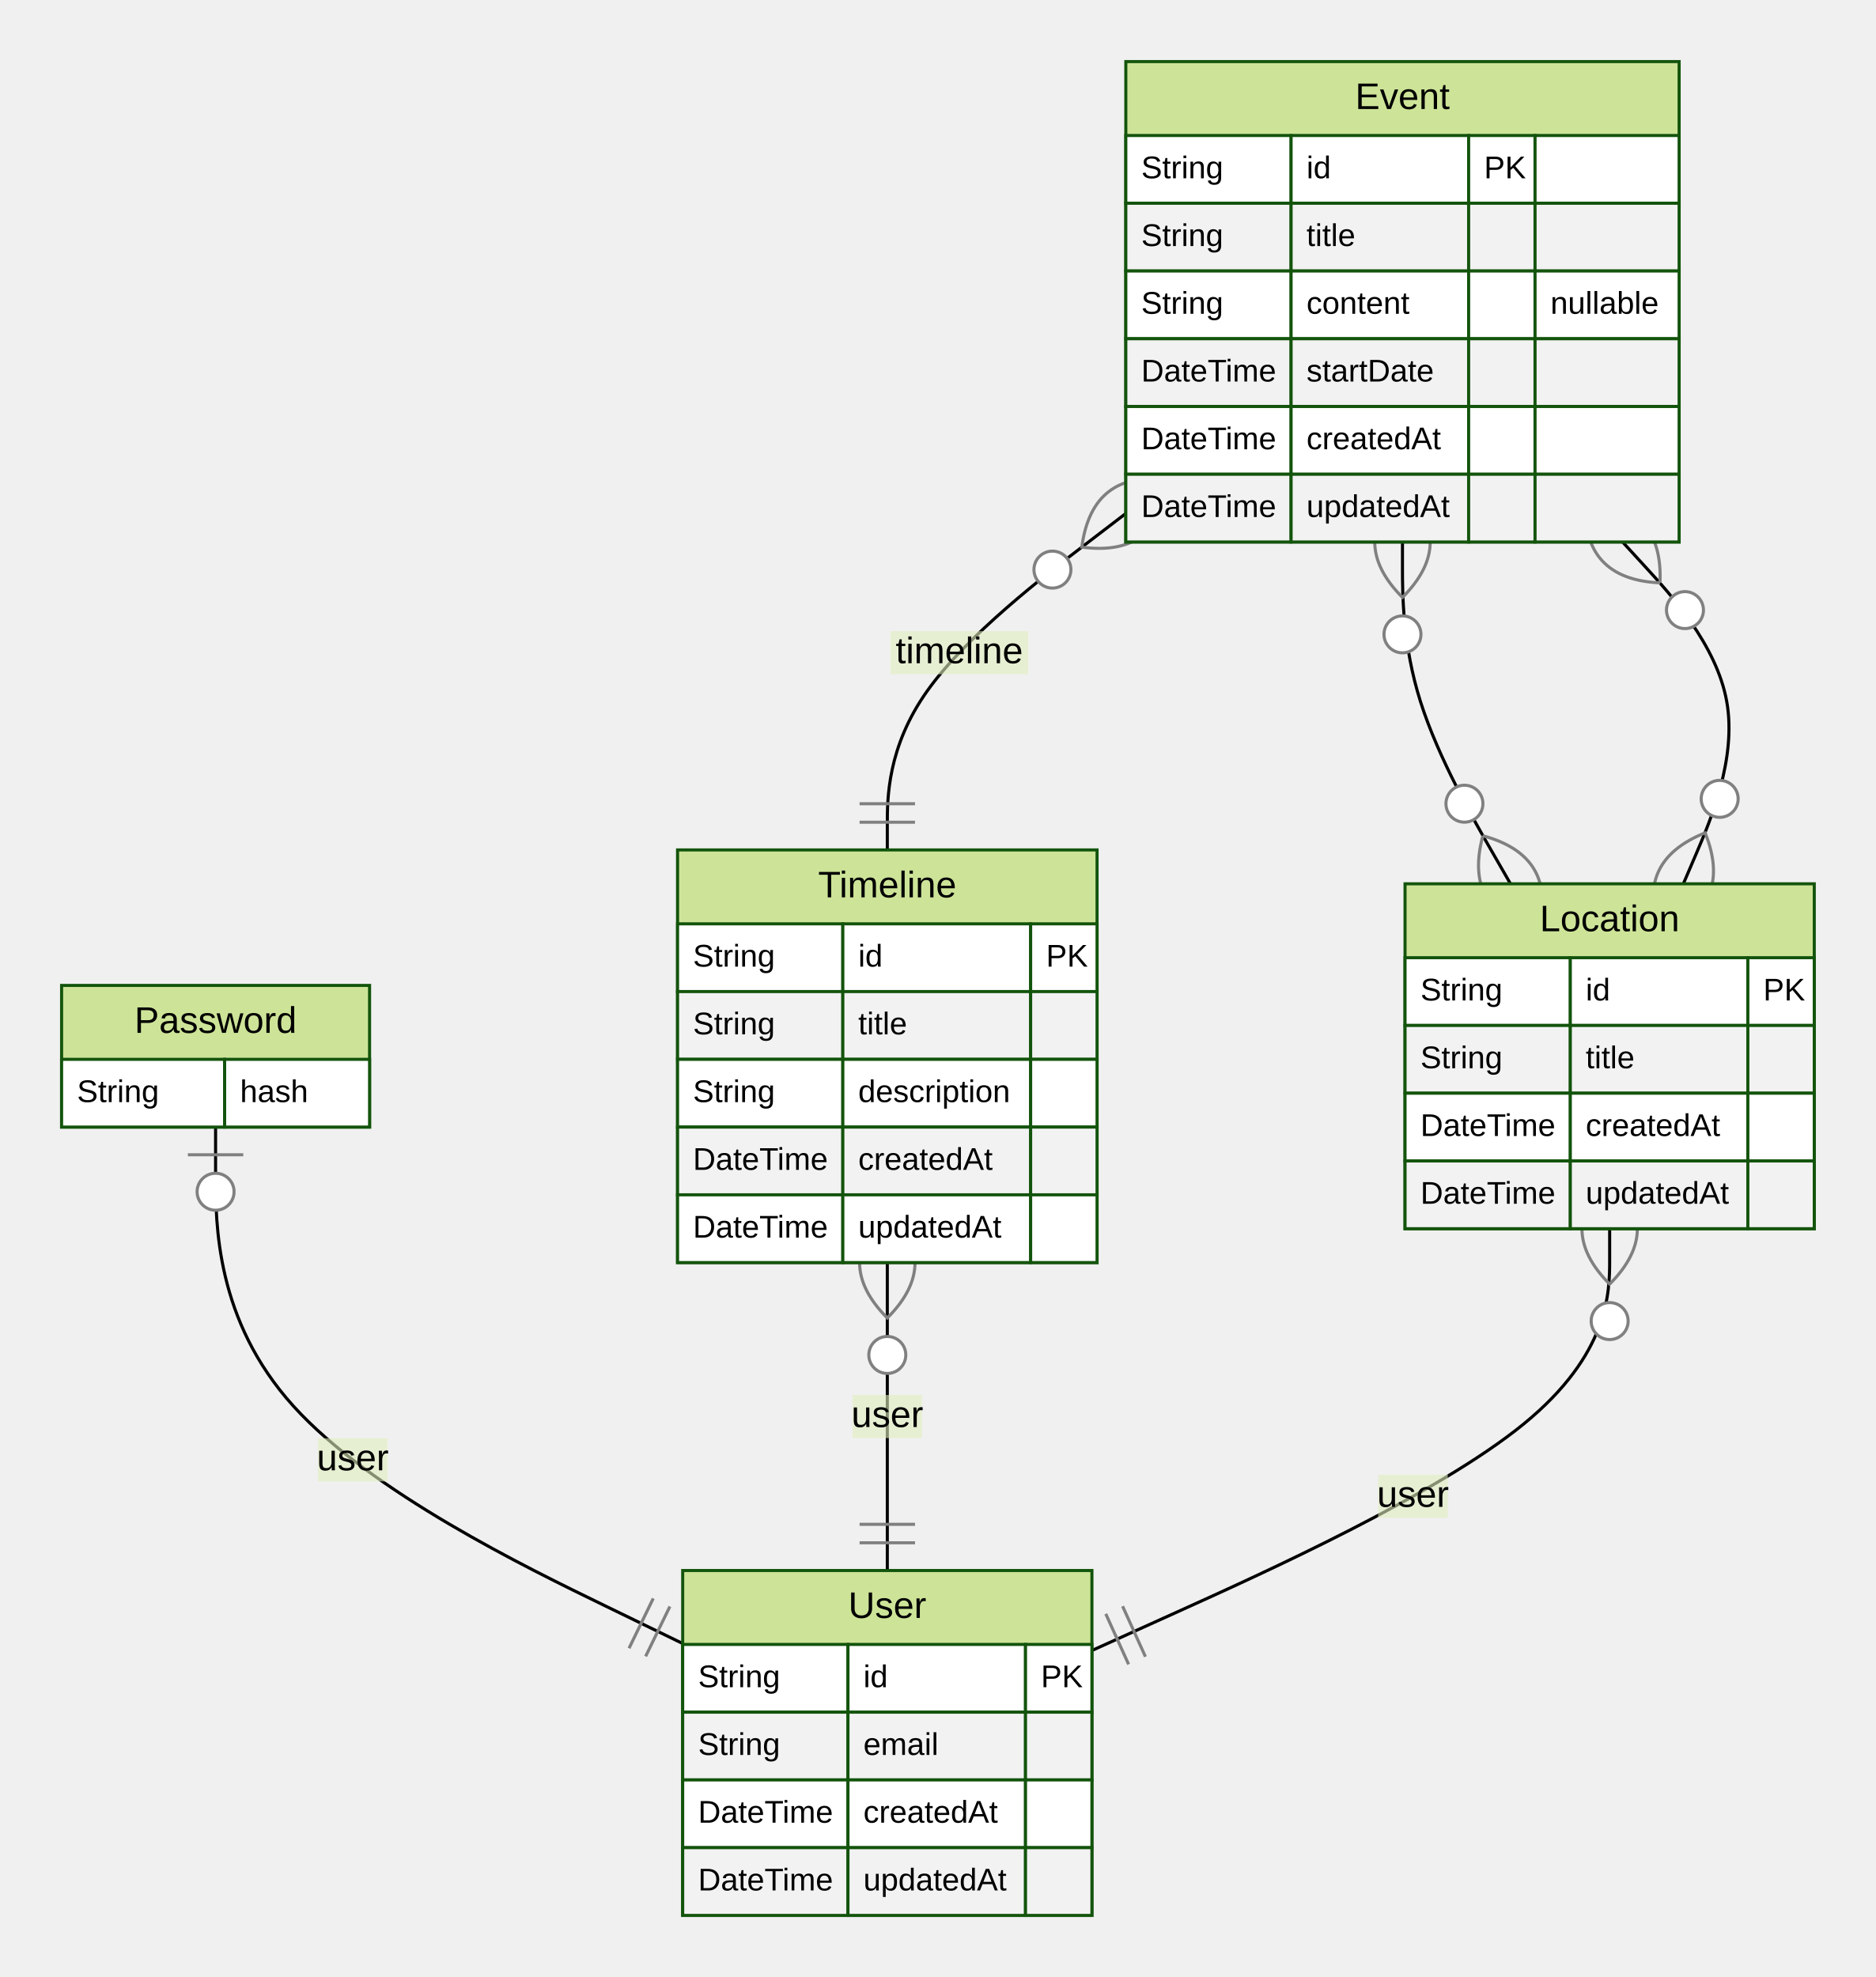
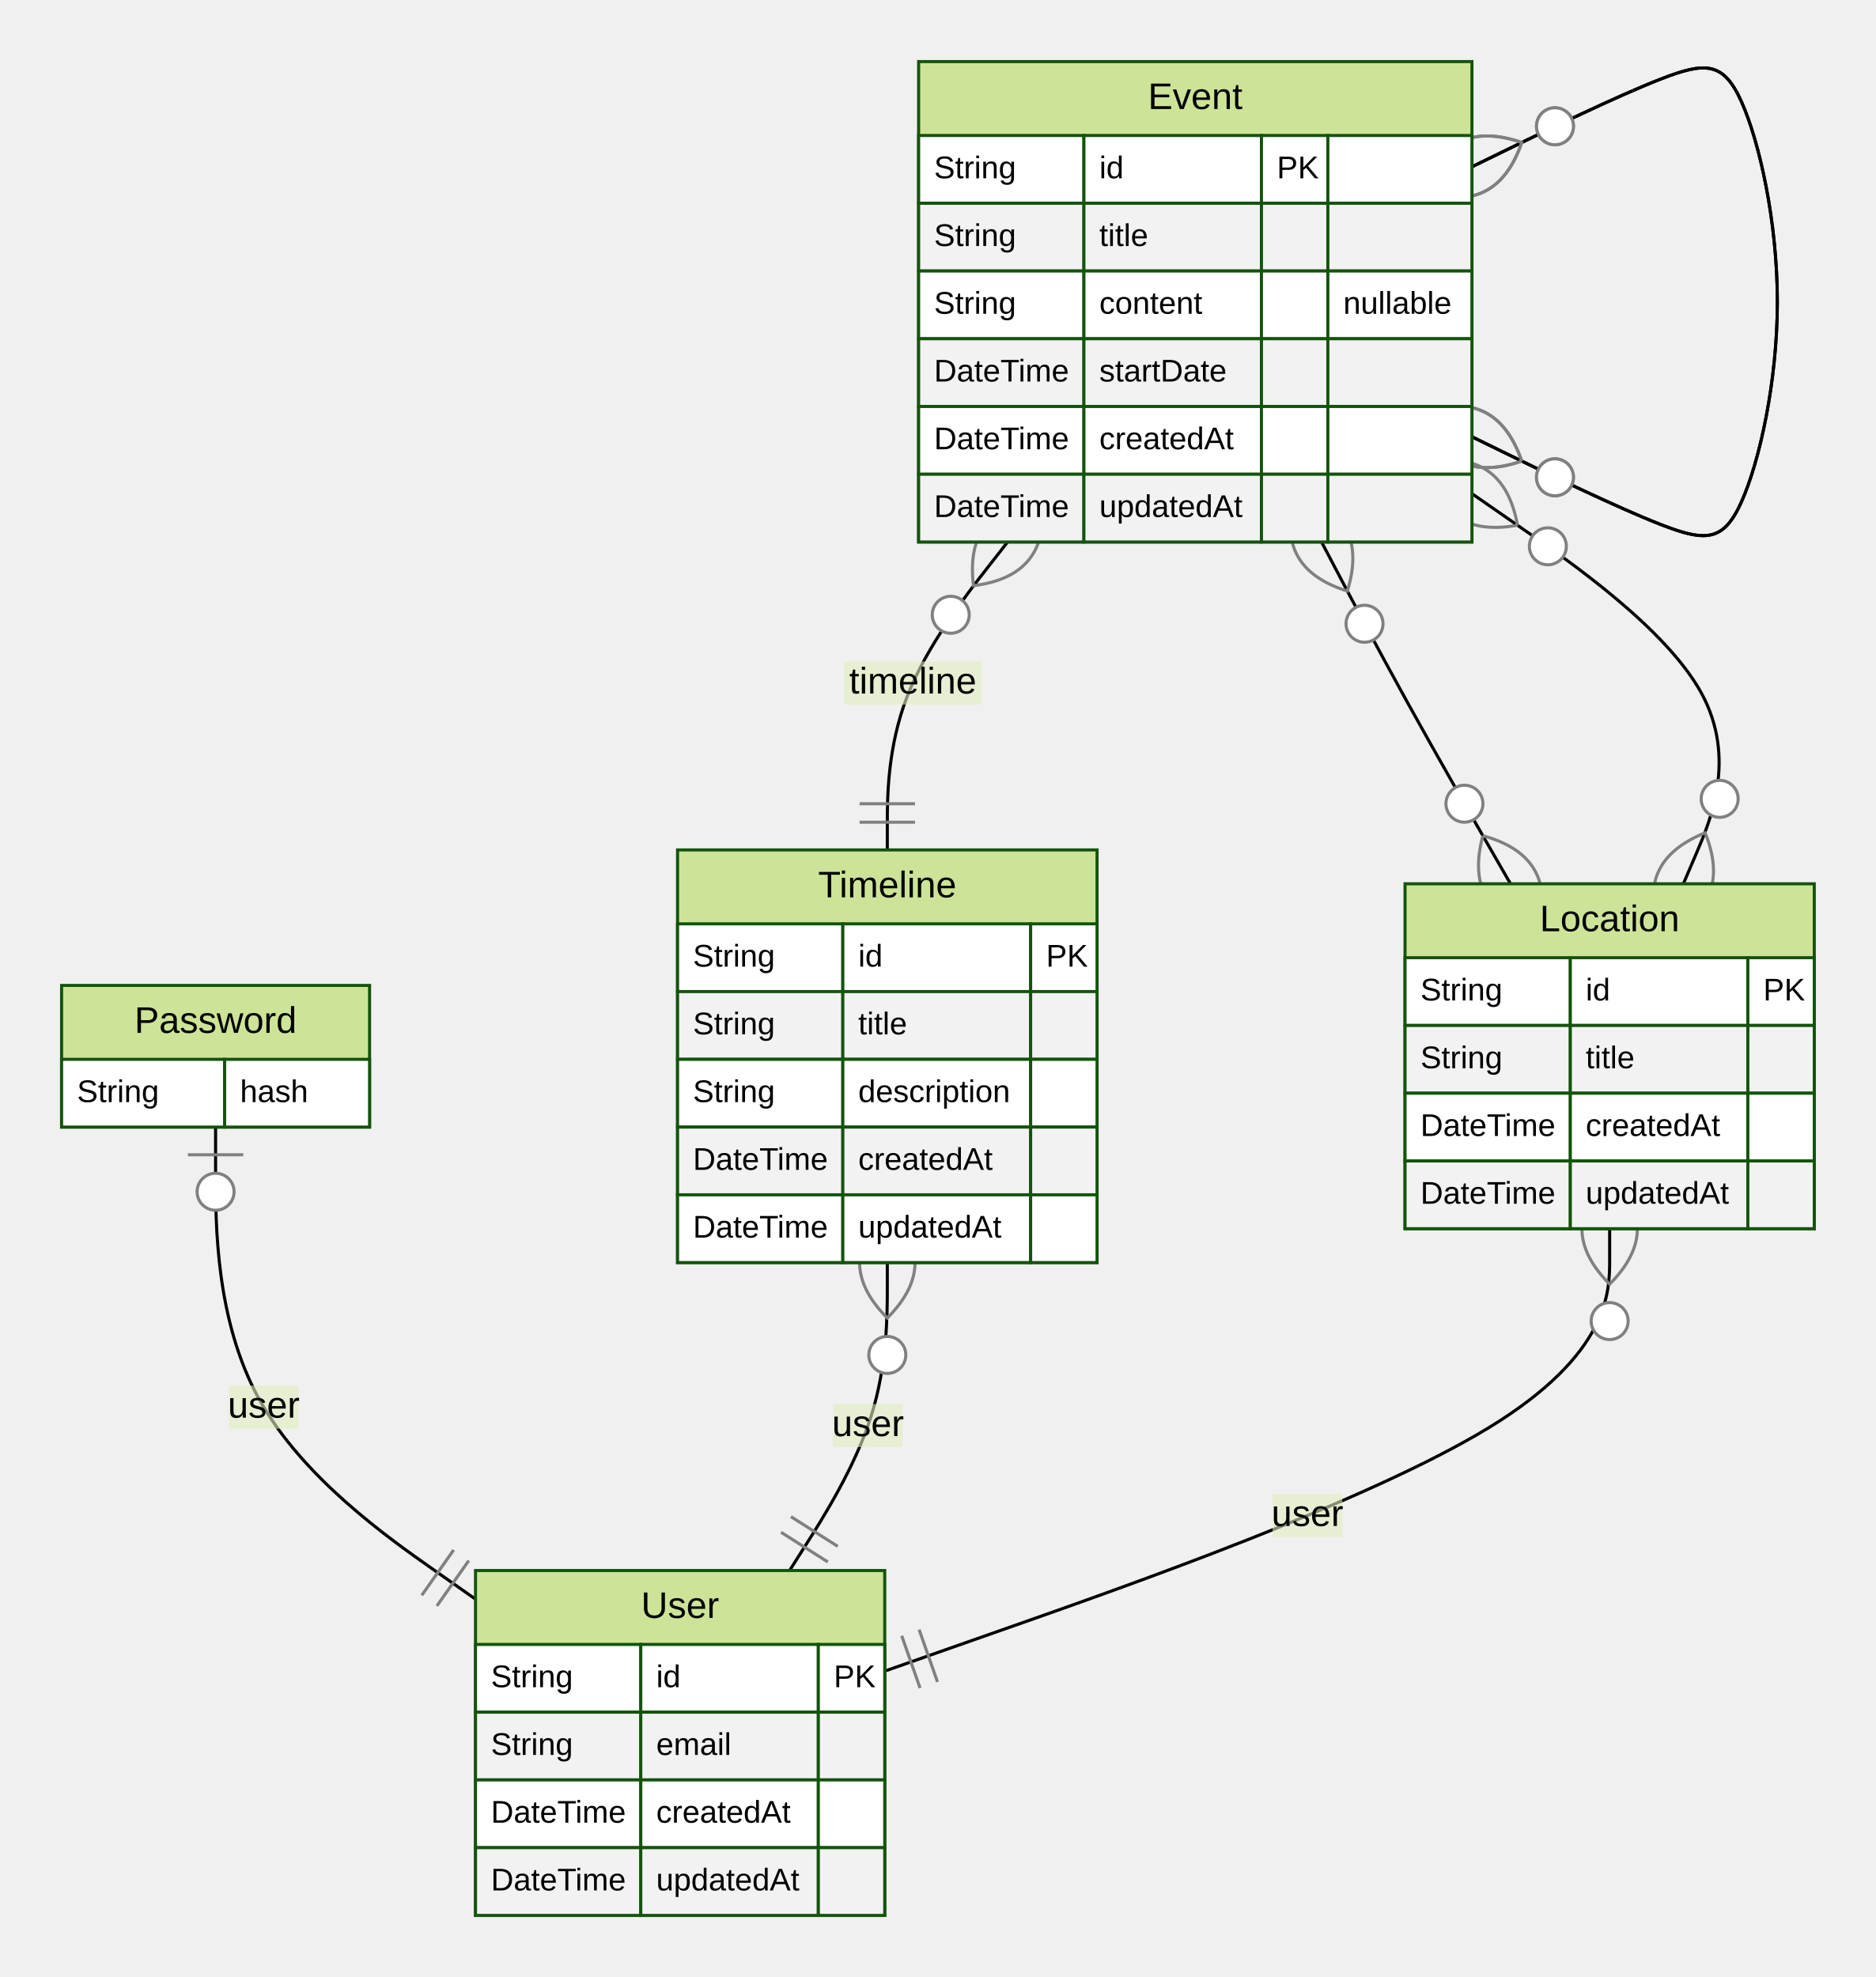
<svg xmlns="http://www.w3.org/2000/svg" aria-labelledby="chart-title-mermaid-0 chart-desc-mermaid-0" role="img" viewBox="0 0 609.086 642" style="max-width: 609.086px; background-color: white;" height="642" width="100%" id="mermaid-0">
  <style>#mermaid-0 {font-family:"trebuchet ms",verdana,arial,sans-serif;font-size:16px;fill:#000000;}#mermaid-0 .error-icon{fill:#552222;}#mermaid-0 .error-text{fill:#552222;stroke:#552222;}#mermaid-0 .edge-thickness-normal{stroke-width:2px;}#mermaid-0 .edge-thickness-thick{stroke-width:3.5px;}#mermaid-0 .edge-pattern-solid{stroke-dasharray:0;}#mermaid-0 .edge-pattern-dashed{stroke-dasharray:3;}#mermaid-0 .edge-pattern-dotted{stroke-dasharray:2;}#mermaid-0 .marker{fill:#000000;stroke:#000000;}#mermaid-0 .marker.cross{stroke:#000000;}#mermaid-0 svg{font-family:"trebuchet ms",verdana,arial,sans-serif;font-size:16px;}#mermaid-0 .entityBox{fill:#cde498;stroke:#13540c;}#mermaid-0 .attributeBoxOdd{fill:#ffffff;stroke:#13540c;}#mermaid-0 .attributeBoxEven{fill:#f2f2f2;stroke:#13540c;}#mermaid-0 .relationshipLabelBox{fill:hsl(78.158, 58.462%, 84.51%);opacity:0.7;background-color:hsl(78.158, 58.462%, 84.51%);}#mermaid-0 .relationshipLabelBox rect{opacity:0.5;}#mermaid-0 .relationshipLine{stroke:#000000;}#mermaid-0 :root{--mermaid-font-family:"trebuchet ms",verdana,arial,sans-serif;}</style>
  <g />
  <defs>
    <marker orient="auto" markerHeight="18" markerWidth="18" refY="9" refX="0" id="ONLY_ONE_START">
      <path d="M9,0 L9,18 M15,0 L15,18" fill="none" stroke="gray" />
    </marker>
  </defs>
  <defs>
    <marker orient="auto" markerHeight="18" markerWidth="18" refY="9" refX="18" id="ONLY_ONE_END">
      <path d="M3,0 L3,18 M9,0 L9,18" fill="none" stroke="gray" />
    </marker>
  </defs>
  <defs>
    <marker orient="auto" markerHeight="18" markerWidth="30" refY="9" refX="0" id="ZERO_OR_ONE_START">
      <circle r="6" cy="9" cx="21" fill="white" stroke="gray" />
      <path d="M9,0 L9,18" fill="none" stroke="gray" />
    </marker>
  </defs>
  <defs>
    <marker orient="auto" markerHeight="18" markerWidth="30" refY="9" refX="30" id="ZERO_OR_ONE_END">
      <circle r="6" cy="9" cx="9" fill="white" stroke="gray" />
      <path d="M21,0 L21,18" fill="none" stroke="gray" />
    </marker>
  </defs>
  <defs>
    <marker orient="auto" markerHeight="36" markerWidth="45" refY="18" refX="18" id="ONE_OR_MORE_START">
      <path d="M0,18 Q 18,0 36,18 Q 18,36 0,18 M42,9 L42,27" fill="none" stroke="gray" />
    </marker>
  </defs>
  <defs>
    <marker orient="auto" markerHeight="36" markerWidth="45" refY="18" refX="27" id="ONE_OR_MORE_END">
      <path d="M3,9 L3,27 M9,18 Q27,0 45,18 Q27,36 9,18" fill="none" stroke="gray" />
    </marker>
  </defs>
  <defs>
    <marker orient="auto" markerHeight="36" markerWidth="57" refY="18" refX="18" id="ZERO_OR_MORE_START">
      <circle r="6" cy="18" cx="48" fill="white" stroke="gray" />
      <path d="M0,18 Q18,0 36,18 Q18,36 0,18" fill="none" stroke="gray" />
    </marker>
  </defs>
  <defs>
    <marker orient="auto" markerHeight="36" markerWidth="57" refY="18" refX="39" id="ZERO_OR_MORE_END">
      <circle r="6" cy="18" cx="9" fill="white" stroke="gray" />
      <path d="M21,18 Q39,0 57,18 Q39,36 21,18" fill="none" stroke="gray" />
    </marker>
  </defs>
-   <path marker-start="url(#ZERO_OR_ONE_START)" marker-end="url(#ONLY_ONE_END)" fill="none" stroke="gray" d="M70,366L70,381.667C70,397.333,70,428.667,95.278,456.619C120.556,484.57,171.112,509.141,196.39,521.426L221.668,533.711" class="er relationshipLine" />
-   <path marker-start="url(#ZERO_OR_MORE_START)" marker-end="url(#ONLY_ONE_END)" fill="none" stroke="gray" d="M288.105,410L288.105,418.333C288.105,426.667,288.105,443.333,288.105,460C288.105,476.667,288.105,493.333,288.105,501.667L288.105,510" class="er relationshipLine" />
-   <path marker-start="url(#ZERO_OR_MORE_START)" marker-end="url(#ONLY_ONE_END)" fill="none" stroke="gray" d="M365.549,166.739L352.642,176.615C339.734,186.492,313.92,206.246,301.013,224.456C288.105,242.667,288.105,259.333,288.105,267.667L288.105,276" class="er relationshipLine" />
-   <path marker-start="url(#ZERO_OR_MORE_START)" marker-end="url(#ZERO_OR_MORE_END)" fill="none" stroke="gray" d="M455.377,176L455.377,184.333C455.377,192.667,455.377,209.333,461.222,227.833C467.068,246.333,478.759,266.667,484.605,276.833L490.45,287" class="er relationshipLine" />
-   <path marker-start="url(#ZERO_OR_MORE_START)" marker-end="url(#ONLY_ONE_END)" fill="none" stroke="gray" d="M522.648,399L522.648,409.167C522.648,419.333,522.648,439.667,494.631,462.496C466.613,485.325,410.578,510.649,382.561,523.312L354.543,535.974" class="er relationshipLine" />
-   <path marker-start="url(#ZERO_OR_MORE_START)" marker-end="url(#ZERO_OR_MORE_END)" fill="none" stroke="gray" d="M546.58,287L550.925,276.833C555.27,266.667,563.959,246.333,560.669,227.833C557.379,209.333,542.109,192.667,534.474,184.333L526.839,176" class="er relationshipLine" />
-   <g transform="translate(221.668,510 )" id="User">
+   <path marker-start="url(#ZERO_OR_ONE_START)" marker-end="url(#ONLY_ONE_END)" fill="none" stroke="gray" d="M70,366L70,381.667C70,397.333,70,428.667,84.066,454.218C98.132,479.77,126.264,499.54,140.33,509.425L154.396,519.31" class="er relationshipLine" />
+   <path marker-start="url(#ZERO_OR_MORE_START)" marker-end="url(#ONLY_ONE_END)" fill="none" stroke="gray" d="M288.105,410L288.105,418.333C288.105,426.667,288.105,443.333,282.817,460C277.528,476.667,266.951,493.333,261.662,501.667L256.374,510" class="er relationshipLine" />
+   <path marker-start="url(#ZERO_OR_MORE_START)" marker-end="url(#ONLY_ONE_END)" fill="none" stroke="gray" d="M327.168,176L320.658,184.333C314.147,192.667,301.126,209.333,294.616,226C288.105,242.667,288.105,259.333,288.105,267.667L288.105,276" class="er relationshipLine" />
+   <path marker-start="url(#ZERO_OR_MORE_START)" marker-end="url(#ZERO_OR_MORE_END)" fill="none" stroke="gray" d="M429.099,176L433.479,184.333C437.858,192.667,446.618,209.333,456.843,227.833C467.068,246.333,478.759,266.667,484.605,276.833L490.45,287" class="er relationshipLine" />
+   <path marker-start="url(#ZERO_OR_MORE_START)" marker-end="url(#ZERO_OR_MORE_END)" fill="none" stroke="gray" d="M477.934,54.162L489.6,48.468C501.267,42.774,524.6,31.387,539.184,25.694C553.767,20,559.6,20,565.434,33C571.267,46,577.1,72,577.1,98C577.1,124,571.267,150,565.434,163C559.6,176,553.767,176,539.184,170.306C524.6,164.613,501.267,153.226,489.6,147.532L477.934,141.838" class="er relationshipLine" />
+   <path marker-start="url(#ZERO_OR_MORE_START)" marker-end="url(#ZERO_OR_MORE_END)" fill="none" stroke="gray" d="M477.934,54.162L489.6,48.468C501.267,42.774,524.6,31.387,539.184,25.694C553.767,20,559.6,20,565.434,33C571.267,46,577.1,72,577.1,98C577.1,124,571.267,150,565.434,163C559.6,176,553.767,176,539.184,170.306C524.6,164.613,501.267,153.226,489.6,147.532L477.934,141.838" class="er relationshipLine" />
+   <path marker-start="url(#ZERO_OR_MORE_START)" marker-end="url(#ONLY_ONE_END)" fill="none" stroke="gray" d="M522.648,399L522.648,409.167C522.648,419.333,522.648,439.667,483.419,463.611C444.189,487.556,365.73,515.111,326.501,528.889L287.271,542.667" class="er relationshipLine" />
+   <path marker-start="url(#ZERO_OR_MORE_START)" marker-end="url(#ZERO_OR_MORE_END)" fill="none" stroke="gray" d="M546.58,287L550.925,276.833C555.27,266.667,563.959,246.333,552.518,225.218C541.077,204.102,509.505,182.204,493.719,171.254L477.934,160.305" class="er relationshipLine" />
+   <g transform="translate(154.3965,510 )" id="User">
    <rect height="112" width="132.875" y="0" x="0" stroke="gray" fill-opacity="100%" fill="honeydew" class="er entityBox" />
    <text transform="translate(66.4375,12)" style="font-family: &quot;trebuchet ms&quot;, verdana, arial, sans-serif;; font-size: 12px" text-anchor="middle" dominant-baseline="middle" y="0" x="0" id="entity-User" class="er entityLabel">User</text>
    <rect height="22" width="53.664" y="24" x="0" stroke="gray" fill-opacity="100%" fill="honeydew" class="er attributeBoxOdd" />
    <text transform="translate(5,35)" style="font-family: &quot;trebuchet ms&quot;, verdana, arial, sans-serif;; font-size: 10.2px" text-anchor="left" dominant-baseline="middle" y="0" x="0" id="entity-User-attr-1-type" class="er entityLabel">String</text>
    <rect height="22" width="57.648" y="24" x="53.664" stroke="gray" fill-opacity="100%" fill="honeydew" class="er attributeBoxOdd" />
    <text transform="translate(58.66406,35)" style="font-family: &quot;trebuchet ms&quot;, verdana, arial, sans-serif;; font-size: 10.2px" text-anchor="left" dominant-baseline="middle" y="0" x="0" id="entity-User-attr-1-name" class="er entityLabel">id</text>
    <rect height="22" width="21.562" y="24" x="111.312" stroke="gray" fill-opacity="100%" fill="honeydew" class="er attributeBoxOdd" />
    <text transform="translate(116.3125,35)" style="font-family: &quot;trebuchet ms&quot;, verdana, arial, sans-serif;; font-size: 10.2px" text-anchor="left" dominant-baseline="middle" y="0" x="0" id="entity-User-attr-1-key" class="er entityLabel">PK</text>
    <rect height="22" width="53.664" y="46" x="0" stroke="gray" fill-opacity="100%" fill="honeydew" class="er attributeBoxEven" />
    <text transform="translate(5,57)" style="font-family: &quot;trebuchet ms&quot;, verdana, arial, sans-serif;; font-size: 10.2px" text-anchor="left" dominant-baseline="middle" y="0" x="0" id="entity-User-attr-2-type" class="er entityLabel">String</text>
    <rect height="22" width="57.648" y="46" x="53.664" stroke="gray" fill-opacity="100%" fill="honeydew" class="er attributeBoxEven" />
    <text transform="translate(58.66406,57)" style="font-family: &quot;trebuchet ms&quot;, verdana, arial, sans-serif;; font-size: 10.2px" text-anchor="left" dominant-baseline="middle" y="0" x="0" id="entity-User-attr-2-name" class="er entityLabel">email</text>
    <rect height="22" width="21.562" y="46" x="111.312" stroke="gray" fill-opacity="100%" fill="honeydew" class="er attributeBoxEven" />
    <text transform="translate(116.3125,57)" style="font-family: &quot;trebuchet ms&quot;, verdana, arial, sans-serif;; font-size: 10.2px" text-anchor="left" dominant-baseline="middle" y="0" x="0" id="entity-User-attr-2-key" class="er entityLabel" />
    <rect height="22" width="53.664" y="68" x="0" stroke="gray" fill-opacity="100%" fill="honeydew" class="er attributeBoxOdd" />
    <text transform="translate(5,79)" style="font-family: &quot;trebuchet ms&quot;, verdana, arial, sans-serif;; font-size: 10.2px" text-anchor="left" dominant-baseline="middle" y="0" x="0" id="entity-User-attr-3-type" class="er entityLabel">DateTime</text>
    <rect height="22" width="57.648" y="68" x="53.664" stroke="gray" fill-opacity="100%" fill="honeydew" class="er attributeBoxOdd" />
    <text transform="translate(58.66406,79)" style="font-family: &quot;trebuchet ms&quot;, verdana, arial, sans-serif;; font-size: 10.2px" text-anchor="left" dominant-baseline="middle" y="0" x="0" id="entity-User-attr-3-name" class="er entityLabel">createdAt</text>
    <rect height="22" width="21.562" y="68" x="111.312" stroke="gray" fill-opacity="100%" fill="honeydew" class="er attributeBoxOdd" />
    <text transform="translate(116.3125,79)" style="font-family: &quot;trebuchet ms&quot;, verdana, arial, sans-serif;; font-size: 10.2px" text-anchor="left" dominant-baseline="middle" y="0" x="0" id="entity-User-attr-3-key" class="er entityLabel" />
    <rect height="22" width="53.664" y="90" x="0" stroke="gray" fill-opacity="100%" fill="honeydew" class="er attributeBoxEven" />
    <text transform="translate(5,101)" style="font-family: &quot;trebuchet ms&quot;, verdana, arial, sans-serif;; font-size: 10.2px" text-anchor="left" dominant-baseline="middle" y="0" x="0" id="entity-User-attr-4-type" class="er entityLabel">DateTime</text>
    <rect height="22" width="57.648" y="90" x="53.664" stroke="gray" fill-opacity="100%" fill="honeydew" class="er attributeBoxEven" />
    <text transform="translate(58.66406,101)" style="font-family: &quot;trebuchet ms&quot;, verdana, arial, sans-serif;; font-size: 10.2px" text-anchor="left" dominant-baseline="middle" y="0" x="0" id="entity-User-attr-4-name" class="er entityLabel">updatedAt</text>
    <rect height="22" width="21.562" y="90" x="111.312" stroke="gray" fill-opacity="100%" fill="honeydew" class="er attributeBoxEven" />
    <text transform="translate(116.3125,101)" style="font-family: &quot;trebuchet ms&quot;, verdana, arial, sans-serif;; font-size: 10.2px" text-anchor="left" dominant-baseline="middle" y="0" x="0" id="entity-User-attr-4-key" class="er entityLabel" />
  </g>
  <g transform="translate(20,320 )" id="Password">
    <rect height="46" width="100" y="0" x="0" stroke="gray" fill-opacity="100%" fill="honeydew" class="er entityBox" />
    <text transform="translate(50,12)" style="font-family: &quot;trebuchet ms&quot;, verdana, arial, sans-serif;; font-size: 12px" text-anchor="middle" dominant-baseline="middle" y="0" x="0" id="entity-Password" class="er entityLabel">Password</text>
    <rect height="22" width="52.941" y="24" x="0" stroke="gray" fill-opacity="100%" fill="honeydew" class="er attributeBoxOdd" />
    <text transform="translate(5,35)" style="font-family: &quot;trebuchet ms&quot;, verdana, arial, sans-serif;; font-size: 10.2px" text-anchor="left" dominant-baseline="middle" y="0" x="0" id="entity-Password-attr-1-type" class="er entityLabel">String</text>
    <rect height="22" width="47.059" y="24" x="52.941" stroke="gray" fill-opacity="100%" fill="honeydew" class="er attributeBoxOdd" />
    <text transform="translate(57.94141,35)" style="font-family: &quot;trebuchet ms&quot;, verdana, arial, sans-serif;; font-size: 10.2px" text-anchor="left" dominant-baseline="middle" y="0" x="0" id="entity-Password-attr-1-name" class="er entityLabel">hash</text>
  </g>
  <g transform="translate(220,276 )" id="Timeline">
    <rect height="134" width="136.211" y="0" x="0" stroke="gray" fill-opacity="100%" fill="honeydew" class="er entityBox" />
    <text transform="translate(68.10547,12)" style="font-family: &quot;trebuchet ms&quot;, verdana, arial, sans-serif;; font-size: 12px" text-anchor="middle" dominant-baseline="middle" y="0" x="0" id="entity-Timeline" class="er entityLabel">Timeline</text>
    <rect height="22" width="53.664" y="24" x="0" stroke="gray" fill-opacity="100%" fill="honeydew" class="er attributeBoxOdd" />
    <text transform="translate(5,35)" style="font-family: &quot;trebuchet ms&quot;, verdana, arial, sans-serif;; font-size: 10.2px" text-anchor="left" dominant-baseline="middle" y="0" x="0" id="entity-Timeline-attr-1-type" class="er entityLabel">String</text>
    <rect height="22" width="60.984" y="24" x="53.664" stroke="gray" fill-opacity="100%" fill="honeydew" class="er attributeBoxOdd" />
    <text transform="translate(58.66406,35)" style="font-family: &quot;trebuchet ms&quot;, verdana, arial, sans-serif;; font-size: 10.2px" text-anchor="left" dominant-baseline="middle" y="0" x="0" id="entity-Timeline-attr-1-name" class="er entityLabel">id</text>
    <rect height="22" width="21.562" y="24" x="114.648" stroke="gray" fill-opacity="100%" fill="honeydew" class="er attributeBoxOdd" />
    <text transform="translate(119.6484,35)" style="font-family: &quot;trebuchet ms&quot;, verdana, arial, sans-serif;; font-size: 10.2px" text-anchor="left" dominant-baseline="middle" y="0" x="0" id="entity-Timeline-attr-1-key" class="er entityLabel">PK</text>
    <rect height="22" width="53.664" y="46" x="0" stroke="gray" fill-opacity="100%" fill="honeydew" class="er attributeBoxEven" />
    <text transform="translate(5,57)" style="font-family: &quot;trebuchet ms&quot;, verdana, arial, sans-serif;; font-size: 10.2px" text-anchor="left" dominant-baseline="middle" y="0" x="0" id="entity-Timeline-attr-2-type" class="er entityLabel">String</text>
    <rect height="22" width="60.984" y="46" x="53.664" stroke="gray" fill-opacity="100%" fill="honeydew" class="er attributeBoxEven" />
    <text transform="translate(58.66406,57)" style="font-family: &quot;trebuchet ms&quot;, verdana, arial, sans-serif;; font-size: 10.2px" text-anchor="left" dominant-baseline="middle" y="0" x="0" id="entity-Timeline-attr-2-name" class="er entityLabel">title</text>
    <rect height="22" width="21.562" y="46" x="114.648" stroke="gray" fill-opacity="100%" fill="honeydew" class="er attributeBoxEven" />
    <text transform="translate(119.6484,57)" style="font-family: &quot;trebuchet ms&quot;, verdana, arial, sans-serif;; font-size: 10.2px" text-anchor="left" dominant-baseline="middle" y="0" x="0" id="entity-Timeline-attr-2-key" class="er entityLabel" />
    <rect height="22" width="53.664" y="68" x="0" stroke="gray" fill-opacity="100%" fill="honeydew" class="er attributeBoxOdd" />
    <text transform="translate(5,79)" style="font-family: &quot;trebuchet ms&quot;, verdana, arial, sans-serif;; font-size: 10.2px" text-anchor="left" dominant-baseline="middle" y="0" x="0" id="entity-Timeline-attr-3-type" class="er entityLabel">String</text>
    <rect height="22" width="60.984" y="68" x="53.664" stroke="gray" fill-opacity="100%" fill="honeydew" class="er attributeBoxOdd" />
    <text transform="translate(58.66406,79)" style="font-family: &quot;trebuchet ms&quot;, verdana, arial, sans-serif;; font-size: 10.2px" text-anchor="left" dominant-baseline="middle" y="0" x="0" id="entity-Timeline-attr-3-name" class="er entityLabel">description</text>
    <rect height="22" width="21.562" y="68" x="114.648" stroke="gray" fill-opacity="100%" fill="honeydew" class="er attributeBoxOdd" />
    <text transform="translate(119.6484,79)" style="font-family: &quot;trebuchet ms&quot;, verdana, arial, sans-serif;; font-size: 10.2px" text-anchor="left" dominant-baseline="middle" y="0" x="0" id="entity-Timeline-attr-3-key" class="er entityLabel" />
    <rect height="22" width="53.664" y="90" x="0" stroke="gray" fill-opacity="100%" fill="honeydew" class="er attributeBoxEven" />
    <text transform="translate(5,101)" style="font-family: &quot;trebuchet ms&quot;, verdana, arial, sans-serif;; font-size: 10.2px" text-anchor="left" dominant-baseline="middle" y="0" x="0" id="entity-Timeline-attr-4-type" class="er entityLabel">DateTime</text>
    <rect height="22" width="60.984" y="90" x="53.664" stroke="gray" fill-opacity="100%" fill="honeydew" class="er attributeBoxEven" />
    <text transform="translate(58.66406,101)" style="font-family: &quot;trebuchet ms&quot;, verdana, arial, sans-serif;; font-size: 10.2px" text-anchor="left" dominant-baseline="middle" y="0" x="0" id="entity-Timeline-attr-4-name" class="er entityLabel">createdAt</text>
    <rect height="22" width="21.562" y="90" x="114.648" stroke="gray" fill-opacity="100%" fill="honeydew" class="er attributeBoxEven" />
    <text transform="translate(119.6484,101)" style="font-family: &quot;trebuchet ms&quot;, verdana, arial, sans-serif;; font-size: 10.2px" text-anchor="left" dominant-baseline="middle" y="0" x="0" id="entity-Timeline-attr-4-key" class="er entityLabel" />
    <rect height="22" width="53.664" y="112" x="0" stroke="gray" fill-opacity="100%" fill="honeydew" class="er attributeBoxOdd" />
    <text transform="translate(5,123)" style="font-family: &quot;trebuchet ms&quot;, verdana, arial, sans-serif;; font-size: 10.2px" text-anchor="left" dominant-baseline="middle" y="0" x="0" id="entity-Timeline-attr-5-type" class="er entityLabel">DateTime</text>
    <rect height="22" width="60.984" y="112" x="53.664" stroke="gray" fill-opacity="100%" fill="honeydew" class="er attributeBoxOdd" />
    <text transform="translate(58.66406,123)" style="font-family: &quot;trebuchet ms&quot;, verdana, arial, sans-serif;; font-size: 10.2px" text-anchor="left" dominant-baseline="middle" y="0" x="0" id="entity-Timeline-attr-5-name" class="er entityLabel">updatedAt</text>
    <rect height="22" width="21.562" y="112" x="114.648" stroke="gray" fill-opacity="100%" fill="honeydew" class="er attributeBoxOdd" />
    <text transform="translate(119.6484,123)" style="font-family: &quot;trebuchet ms&quot;, verdana, arial, sans-serif;; font-size: 10.2px" text-anchor="left" dominant-baseline="middle" y="0" x="0" id="entity-Timeline-attr-5-key" class="er entityLabel" />
  </g>
-   <g transform="translate(365.5488,20 )" id="Event">
+   <g transform="translate(298.2773,20 )" id="Event">
    <rect height="156" width="179.656" y="0" x="0" stroke="gray" fill-opacity="100%" fill="honeydew" class="er entityBox" />
    <text transform="translate(89.82812,12)" style="font-family: &quot;trebuchet ms&quot;, verdana, arial, sans-serif;; font-size: 12px" text-anchor="middle" dominant-baseline="middle" y="0" x="0" id="entity-Event" class="er entityLabel">Event</text>
    <rect height="22" width="53.664" y="24" x="0" stroke="gray" fill-opacity="100%" fill="honeydew" class="er attributeBoxOdd" />
    <text transform="translate(5,35)" style="font-family: &quot;trebuchet ms&quot;, verdana, arial, sans-serif;; font-size: 10.2px" text-anchor="left" dominant-baseline="middle" y="0" x="0" id="entity-Event-attr-1-type" class="er entityLabel">String</text>
    <rect height="22" width="57.648" y="24" x="53.664" stroke="gray" fill-opacity="100%" fill="honeydew" class="er attributeBoxOdd" />
    <text transform="translate(58.66406,35)" style="font-family: &quot;trebuchet ms&quot;, verdana, arial, sans-serif;; font-size: 10.2px" text-anchor="left" dominant-baseline="middle" y="0" x="0" id="entity-Event-attr-1-name" class="er entityLabel">id</text>
    <rect height="22" width="21.562" y="24" x="111.312" stroke="gray" fill-opacity="100%" fill="honeydew" class="er attributeBoxOdd" />
    <text transform="translate(116.3125,35)" style="font-family: &quot;trebuchet ms&quot;, verdana, arial, sans-serif;; font-size: 10.2px" text-anchor="left" dominant-baseline="middle" y="0" x="0" id="entity-Event-attr-1-key" class="er entityLabel">PK</text>
    <rect height="22" width="46.781" y="24" x="132.875" stroke="gray" fill-opacity="100%" fill="honeydew" class="er attributeBoxOdd" />
    <text transform="translate(137.875,35)" style="font-family: &quot;trebuchet ms&quot;, verdana, arial, sans-serif;; font-size: 10.2px" text-anchor="left" dominant-baseline="middle" y="0" x="0" id="entity-Event-attr-1-comment" class="er entityLabel" />
    <rect height="22" width="53.664" y="46" x="0" stroke="gray" fill-opacity="100%" fill="honeydew" class="er attributeBoxEven" />
    <text transform="translate(5,57)" style="font-family: &quot;trebuchet ms&quot;, verdana, arial, sans-serif;; font-size: 10.2px" text-anchor="left" dominant-baseline="middle" y="0" x="0" id="entity-Event-attr-2-type" class="er entityLabel">String</text>
    <rect height="22" width="57.648" y="46" x="53.664" stroke="gray" fill-opacity="100%" fill="honeydew" class="er attributeBoxEven" />
    <text transform="translate(58.66406,57)" style="font-family: &quot;trebuchet ms&quot;, verdana, arial, sans-serif;; font-size: 10.2px" text-anchor="left" dominant-baseline="middle" y="0" x="0" id="entity-Event-attr-2-name" class="er entityLabel">title</text>
    <rect height="22" width="21.562" y="46" x="111.312" stroke="gray" fill-opacity="100%" fill="honeydew" class="er attributeBoxEven" />
    <text transform="translate(116.3125,57)" style="font-family: &quot;trebuchet ms&quot;, verdana, arial, sans-serif;; font-size: 10.2px" text-anchor="left" dominant-baseline="middle" y="0" x="0" id="entity-Event-attr-2-key" class="er entityLabel" />
    <rect height="22" width="46.781" y="46" x="132.875" stroke="gray" fill-opacity="100%" fill="honeydew" class="er attributeBoxEven" />
    <text transform="translate(137.875,57)" style="font-family: &quot;trebuchet ms&quot;, verdana, arial, sans-serif;; font-size: 10.2px" text-anchor="left" dominant-baseline="middle" y="0" x="0" id="entity-Event-attr-2-comment" class="er entityLabel" />
    <rect height="22" width="53.664" y="68" x="0" stroke="gray" fill-opacity="100%" fill="honeydew" class="er attributeBoxOdd" />
    <text transform="translate(5,79)" style="font-family: &quot;trebuchet ms&quot;, verdana, arial, sans-serif;; font-size: 10.2px" text-anchor="left" dominant-baseline="middle" y="0" x="0" id="entity-Event-attr-3-type" class="er entityLabel">String</text>
    <rect height="22" width="57.648" y="68" x="53.664" stroke="gray" fill-opacity="100%" fill="honeydew" class="er attributeBoxOdd" />
    <text transform="translate(58.66406,79)" style="font-family: &quot;trebuchet ms&quot;, verdana, arial, sans-serif;; font-size: 10.2px" text-anchor="left" dominant-baseline="middle" y="0" x="0" id="entity-Event-attr-3-name" class="er entityLabel">content</text>
    <rect height="22" width="21.562" y="68" x="111.312" stroke="gray" fill-opacity="100%" fill="honeydew" class="er attributeBoxOdd" />
    <text transform="translate(116.3125,79)" style="font-family: &quot;trebuchet ms&quot;, verdana, arial, sans-serif;; font-size: 10.2px" text-anchor="left" dominant-baseline="middle" y="0" x="0" id="entity-Event-attr-3-key" class="er entityLabel" />
    <rect height="22" width="46.781" y="68" x="132.875" stroke="gray" fill-opacity="100%" fill="honeydew" class="er attributeBoxOdd" />
    <text transform="translate(137.875,79)" style="font-family: &quot;trebuchet ms&quot;, verdana, arial, sans-serif;; font-size: 10.2px" text-anchor="left" dominant-baseline="middle" y="0" x="0" id="entity-Event-attr-3-comment" class="er entityLabel">nullable</text>
    <rect height="22" width="53.664" y="90" x="0" stroke="gray" fill-opacity="100%" fill="honeydew" class="er attributeBoxEven" />
    <text transform="translate(5,101)" style="font-family: &quot;trebuchet ms&quot;, verdana, arial, sans-serif;; font-size: 10.2px" text-anchor="left" dominant-baseline="middle" y="0" x="0" id="entity-Event-attr-4-type" class="er entityLabel">DateTime</text>
    <rect height="22" width="57.648" y="90" x="53.664" stroke="gray" fill-opacity="100%" fill="honeydew" class="er attributeBoxEven" />
    <text transform="translate(58.66406,101)" style="font-family: &quot;trebuchet ms&quot;, verdana, arial, sans-serif;; font-size: 10.2px" text-anchor="left" dominant-baseline="middle" y="0" x="0" id="entity-Event-attr-4-name" class="er entityLabel">startDate</text>
    <rect height="22" width="21.562" y="90" x="111.312" stroke="gray" fill-opacity="100%" fill="honeydew" class="er attributeBoxEven" />
    <text transform="translate(116.3125,101)" style="font-family: &quot;trebuchet ms&quot;, verdana, arial, sans-serif;; font-size: 10.2px" text-anchor="left" dominant-baseline="middle" y="0" x="0" id="entity-Event-attr-4-key" class="er entityLabel" />
    <rect height="22" width="46.781" y="90" x="132.875" stroke="gray" fill-opacity="100%" fill="honeydew" class="er attributeBoxEven" />
    <text transform="translate(137.875,101)" style="font-family: &quot;trebuchet ms&quot;, verdana, arial, sans-serif;; font-size: 10.2px" text-anchor="left" dominant-baseline="middle" y="0" x="0" id="entity-Event-attr-4-comment" class="er entityLabel" />
    <rect height="22" width="53.664" y="112" x="0" stroke="gray" fill-opacity="100%" fill="honeydew" class="er attributeBoxOdd" />
    <text transform="translate(5,123)" style="font-family: &quot;trebuchet ms&quot;, verdana, arial, sans-serif;; font-size: 10.2px" text-anchor="left" dominant-baseline="middle" y="0" x="0" id="entity-Event-attr-5-type" class="er entityLabel">DateTime</text>
    <rect height="22" width="57.648" y="112" x="53.664" stroke="gray" fill-opacity="100%" fill="honeydew" class="er attributeBoxOdd" />
    <text transform="translate(58.66406,123)" style="font-family: &quot;trebuchet ms&quot;, verdana, arial, sans-serif;; font-size: 10.2px" text-anchor="left" dominant-baseline="middle" y="0" x="0" id="entity-Event-attr-5-name" class="er entityLabel">createdAt</text>
    <rect height="22" width="21.562" y="112" x="111.312" stroke="gray" fill-opacity="100%" fill="honeydew" class="er attributeBoxOdd" />
    <text transform="translate(116.3125,123)" style="font-family: &quot;trebuchet ms&quot;, verdana, arial, sans-serif;; font-size: 10.2px" text-anchor="left" dominant-baseline="middle" y="0" x="0" id="entity-Event-attr-5-key" class="er entityLabel" />
    <rect height="22" width="46.781" y="112" x="132.875" stroke="gray" fill-opacity="100%" fill="honeydew" class="er attributeBoxOdd" />
    <text transform="translate(137.875,123)" style="font-family: &quot;trebuchet ms&quot;, verdana, arial, sans-serif;; font-size: 10.2px" text-anchor="left" dominant-baseline="middle" y="0" x="0" id="entity-Event-attr-5-comment" class="er entityLabel" />
    <rect height="22" width="53.664" y="134" x="0" stroke="gray" fill-opacity="100%" fill="honeydew" class="er attributeBoxEven" />
    <text transform="translate(5,145)" style="font-family: &quot;trebuchet ms&quot;, verdana, arial, sans-serif;; font-size: 10.2px" text-anchor="left" dominant-baseline="middle" y="0" x="0" id="entity-Event-attr-6-type" class="er entityLabel">DateTime</text>
    <rect height="22" width="57.648" y="134" x="53.664" stroke="gray" fill-opacity="100%" fill="honeydew" class="er attributeBoxEven" />
    <text transform="translate(58.66406,145)" style="font-family: &quot;trebuchet ms&quot;, verdana, arial, sans-serif;; font-size: 10.2px" text-anchor="left" dominant-baseline="middle" y="0" x="0" id="entity-Event-attr-6-name" class="er entityLabel">updatedAt</text>
    <rect height="22" width="21.562" y="134" x="111.312" stroke="gray" fill-opacity="100%" fill="honeydew" class="er attributeBoxEven" />
    <text transform="translate(116.3125,145)" style="font-family: &quot;trebuchet ms&quot;, verdana, arial, sans-serif;; font-size: 10.2px" text-anchor="left" dominant-baseline="middle" y="0" x="0" id="entity-Event-attr-6-key" class="er entityLabel" />
    <rect height="22" width="46.781" y="134" x="132.875" stroke="gray" fill-opacity="100%" fill="honeydew" class="er attributeBoxEven" />
    <text transform="translate(137.875,145)" style="font-family: &quot;trebuchet ms&quot;, verdana, arial, sans-serif;; font-size: 10.2px" text-anchor="left" dominant-baseline="middle" y="0" x="0" id="entity-Event-attr-6-comment" class="er entityLabel" />
  </g>
  <g transform="translate(456.2109,287 )" id="Location">
    <rect height="112" width="132.875" y="0" x="0" stroke="gray" fill-opacity="100%" fill="honeydew" class="er entityBox" />
    <text transform="translate(66.4375,12)" style="font-family: &quot;trebuchet ms&quot;, verdana, arial, sans-serif;; font-size: 12px" text-anchor="middle" dominant-baseline="middle" y="0" x="0" id="entity-Location" class="er entityLabel">Location</text>
    <rect height="22" width="53.664" y="24" x="0" stroke="gray" fill-opacity="100%" fill="honeydew" class="er attributeBoxOdd" />
    <text transform="translate(5,35)" style="font-family: &quot;trebuchet ms&quot;, verdana, arial, sans-serif;; font-size: 10.2px" text-anchor="left" dominant-baseline="middle" y="0" x="0" id="entity-Location-attr-1-type" class="er entityLabel">String</text>
    <rect height="22" width="57.648" y="24" x="53.664" stroke="gray" fill-opacity="100%" fill="honeydew" class="er attributeBoxOdd" />
    <text transform="translate(58.66406,35)" style="font-family: &quot;trebuchet ms&quot;, verdana, arial, sans-serif;; font-size: 10.2px" text-anchor="left" dominant-baseline="middle" y="0" x="0" id="entity-Location-attr-1-name" class="er entityLabel">id</text>
    <rect height="22" width="21.562" y="24" x="111.312" stroke="gray" fill-opacity="100%" fill="honeydew" class="er attributeBoxOdd" />
    <text transform="translate(116.3125,35)" style="font-family: &quot;trebuchet ms&quot;, verdana, arial, sans-serif;; font-size: 10.2px" text-anchor="left" dominant-baseline="middle" y="0" x="0" id="entity-Location-attr-1-key" class="er entityLabel">PK</text>
    <rect height="22" width="53.664" y="46" x="0" stroke="gray" fill-opacity="100%" fill="honeydew" class="er attributeBoxEven" />
    <text transform="translate(5,57)" style="font-family: &quot;trebuchet ms&quot;, verdana, arial, sans-serif;; font-size: 10.2px" text-anchor="left" dominant-baseline="middle" y="0" x="0" id="entity-Location-attr-2-type" class="er entityLabel">String</text>
    <rect height="22" width="57.648" y="46" x="53.664" stroke="gray" fill-opacity="100%" fill="honeydew" class="er attributeBoxEven" />
    <text transform="translate(58.66406,57)" style="font-family: &quot;trebuchet ms&quot;, verdana, arial, sans-serif;; font-size: 10.2px" text-anchor="left" dominant-baseline="middle" y="0" x="0" id="entity-Location-attr-2-name" class="er entityLabel">title</text>
    <rect height="22" width="21.562" y="46" x="111.312" stroke="gray" fill-opacity="100%" fill="honeydew" class="er attributeBoxEven" />
    <text transform="translate(116.3125,57)" style="font-family: &quot;trebuchet ms&quot;, verdana, arial, sans-serif;; font-size: 10.2px" text-anchor="left" dominant-baseline="middle" y="0" x="0" id="entity-Location-attr-2-key" class="er entityLabel" />
    <rect height="22" width="53.664" y="68" x="0" stroke="gray" fill-opacity="100%" fill="honeydew" class="er attributeBoxOdd" />
    <text transform="translate(5,79)" style="font-family: &quot;trebuchet ms&quot;, verdana, arial, sans-serif;; font-size: 10.2px" text-anchor="left" dominant-baseline="middle" y="0" x="0" id="entity-Location-attr-3-type" class="er entityLabel">DateTime</text>
    <rect height="22" width="57.648" y="68" x="53.664" stroke="gray" fill-opacity="100%" fill="honeydew" class="er attributeBoxOdd" />
    <text transform="translate(58.66406,79)" style="font-family: &quot;trebuchet ms&quot;, verdana, arial, sans-serif;; font-size: 10.2px" text-anchor="left" dominant-baseline="middle" y="0" x="0" id="entity-Location-attr-3-name" class="er entityLabel">createdAt</text>
    <rect height="22" width="21.562" y="68" x="111.312" stroke="gray" fill-opacity="100%" fill="honeydew" class="er attributeBoxOdd" />
    <text transform="translate(116.3125,79)" style="font-family: &quot;trebuchet ms&quot;, verdana, arial, sans-serif;; font-size: 10.2px" text-anchor="left" dominant-baseline="middle" y="0" x="0" id="entity-Location-attr-3-key" class="er entityLabel" />
    <rect height="22" width="53.664" y="90" x="0" stroke="gray" fill-opacity="100%" fill="honeydew" class="er attributeBoxEven" />
    <text transform="translate(5,101)" style="font-family: &quot;trebuchet ms&quot;, verdana, arial, sans-serif;; font-size: 10.2px" text-anchor="left" dominant-baseline="middle" y="0" x="0" id="entity-Location-attr-4-type" class="er entityLabel">DateTime</text>
    <rect height="22" width="57.648" y="90" x="53.664" stroke="gray" fill-opacity="100%" fill="honeydew" class="er attributeBoxEven" />
    <text transform="translate(58.66406,101)" style="font-family: &quot;trebuchet ms&quot;, verdana, arial, sans-serif;; font-size: 10.2px" text-anchor="left" dominant-baseline="middle" y="0" x="0" id="entity-Location-attr-4-name" class="er entityLabel">updatedAt</text>
    <rect height="22" width="21.562" y="90" x="111.312" stroke="gray" fill-opacity="100%" fill="honeydew" class="er attributeBoxEven" />
    <text transform="translate(116.3125,101)" style="font-family: &quot;trebuchet ms&quot;, verdana, arial, sans-serif;; font-size: 10.2px" text-anchor="left" dominant-baseline="middle" y="0" x="0" id="entity-Location-attr-4-key" class="er entityLabel" />
  </g>
-   <rect fill-opacity="85%" fill="white" height="14" width="22.625" y="467.053" x="103.226" class="er relationshipLabelBox" />
-   <text style="font-family: &quot;trebuchet ms&quot;, verdana, arial, sans-serif;; font-size: 12px" dominant-baseline="middle" text-anchor="middle" y="474.053" x="114.538" id="rel1" class="er relationshipLabel">user</text>
-   <rect fill-opacity="85%" fill="white" height="14" width="22.625" y="453" x="276.793" class="er relationshipLabelBox" />
-   <text style="font-family: &quot;trebuchet ms&quot;, verdana, arial, sans-serif;; font-size: 12px" dominant-baseline="middle" text-anchor="middle" y="460" x="288.105" id="rel2" class="er relationshipLabel">user</text>
-   <rect fill-opacity="85%" fill="white" height="14" width="44.75" y="204.965" x="289.107" class="er relationshipLabelBox" />
-   <text style="font-family: &quot;trebuchet ms&quot;, verdana, arial, sans-serif;; font-size: 12px" dominant-baseline="middle" text-anchor="middle" y="211.965" x="311.482" id="rel3" class="er relationshipLabel">timeline</text>
-   <rect fill-opacity="85%" fill="white" height="0" width="0" y="234.31" x="463.468" class="er relationshipLabelBox" />
-   <text style="font-family: &quot;trebuchet ms&quot;, verdana, arial, sans-serif;; font-size: 12px" dominant-baseline="middle" text-anchor="middle" y="234.31" x="463.468" id="rel4" class="er relationshipLabel" />
-   <rect fill-opacity="85%" fill="white" height="14" width="22.625" y="478.914" x="447.47" class="er relationshipLabelBox" />
-   <text style="font-family: &quot;trebuchet ms&quot;, verdana, arial, sans-serif;; font-size: 12px" dominant-baseline="middle" text-anchor="middle" y="485.914" x="458.783" id="rel5" class="er relationshipLabel">user</text>
-   <rect fill-opacity="85%" fill="white" height="0" width="0" y="227.325" x="560.575" class="er relationshipLabelBox" />
-   <text style="font-family: &quot;trebuchet ms&quot;, verdana, arial, sans-serif;; font-size: 12px" dominant-baseline="middle" text-anchor="middle" y="227.325" x="560.575" id="rel6" class="er relationshipLabel" />
+   <rect fill-opacity="85%" fill="white" height="14" width="22.625" y="449.956" x="74.327" class="er relationshipLabelBox" />
+   <text style="font-family: &quot;trebuchet ms&quot;, verdana, arial, sans-serif;; font-size: 12px" dominant-baseline="middle" text-anchor="middle" y="456.956" x="85.639" id="rel1" class="er relationshipLabel">user</text>
+   <rect fill-opacity="85%" fill="white" height="14" width="22.625" y="455.948" x="270.515" class="er relationshipLabelBox" />
+   <text style="font-family: &quot;trebuchet ms&quot;, verdana, arial, sans-serif;; font-size: 12px" dominant-baseline="middle" text-anchor="middle" y="462.948" x="281.828" id="rel2" class="er relationshipLabel">user</text>
+   <rect fill-opacity="85%" fill="white" height="14" width="44.75" y="214.802" x="274.013" class="er relationshipLabelBox" />
+   <text style="font-family: &quot;trebuchet ms&quot;, verdana, arial, sans-serif;; font-size: 12px" dominant-baseline="middle" text-anchor="middle" y="221.802" x="296.388" id="rel3" class="er relationshipLabel">timeline</text>
+   <rect fill-opacity="85%" fill="white" height="0" width="0" y="231.88" x="459.087" class="er relationshipLabelBox" />
+   <text style="font-family: &quot;trebuchet ms&quot;, verdana, arial, sans-serif;; font-size: 12px" dominant-baseline="middle" text-anchor="middle" y="231.88" x="459.087" id="rel4" class="er relationshipLabel" />
+   <rect fill-opacity="85%" fill="white" height="0" width="0" y="98" x="577.1" class="er relationshipLabelBox" />
+   <text style="font-family: &quot;trebuchet ms&quot;, verdana, arial, sans-serif;; font-size: 12px" dominant-baseline="middle" text-anchor="middle" y="98" x="577.1" id="rel5" class="er relationshipLabel" />
+   <rect fill-opacity="85%" fill="white" height="0" width="0" y="98" x="577.1" class="er relationshipLabelBox" />
+   <text style="font-family: &quot;trebuchet ms&quot;, verdana, arial, sans-serif;; font-size: 12px" dominant-baseline="middle" text-anchor="middle" y="98" x="577.1" id="rel6" class="er relationshipLabel" />
+   <rect fill-opacity="85%" fill="white" height="14" width="22.625" y="485.14" x="413.205" class="er relationshipLabelBox" />
+   <text style="font-family: &quot;trebuchet ms&quot;, verdana, arial, sans-serif;; font-size: 12px" dominant-baseline="middle" text-anchor="middle" y="492.14" x="424.517" id="rel7" class="er relationshipLabel">user</text>
+   <rect fill-opacity="85%" fill="white" height="0" width="0" y="211.13" x="542.281" class="er relationshipLabelBox" />
+   <text style="font-family: &quot;trebuchet ms&quot;, verdana, arial, sans-serif;; font-size: 12px" dominant-baseline="middle" text-anchor="middle" y="211.13" x="542.281" id="rel8" class="er relationshipLabel" />
</svg>
